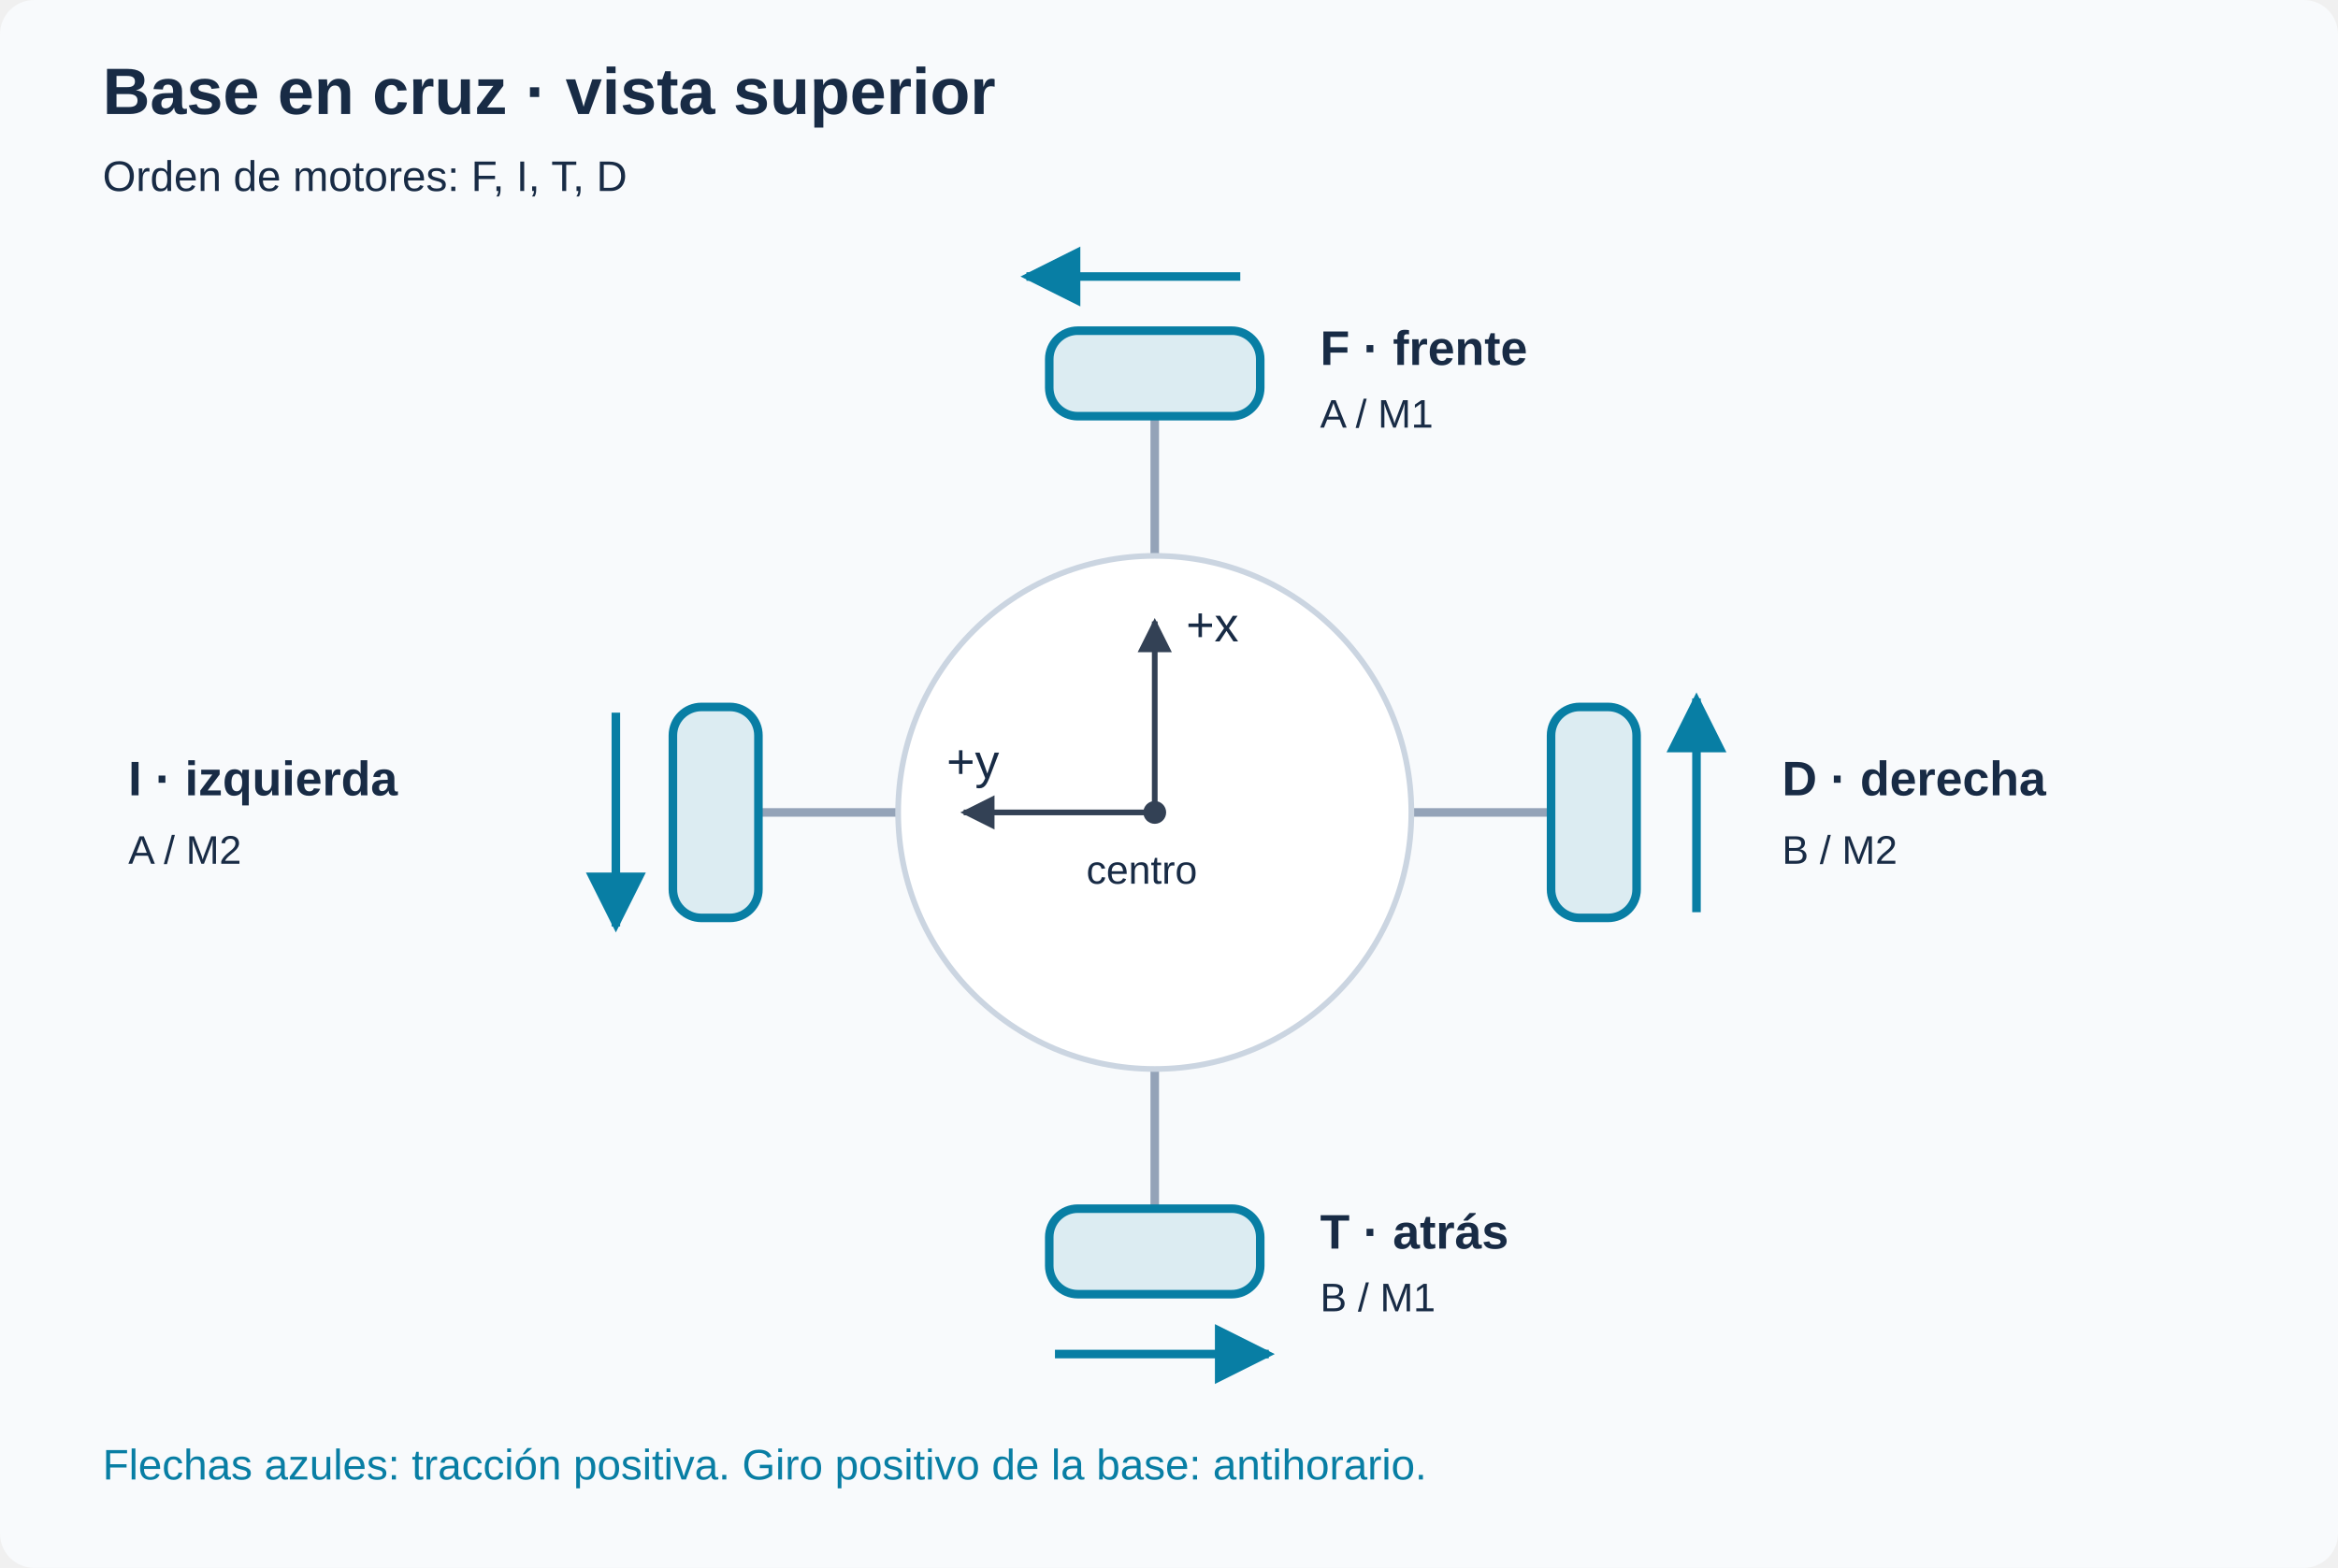
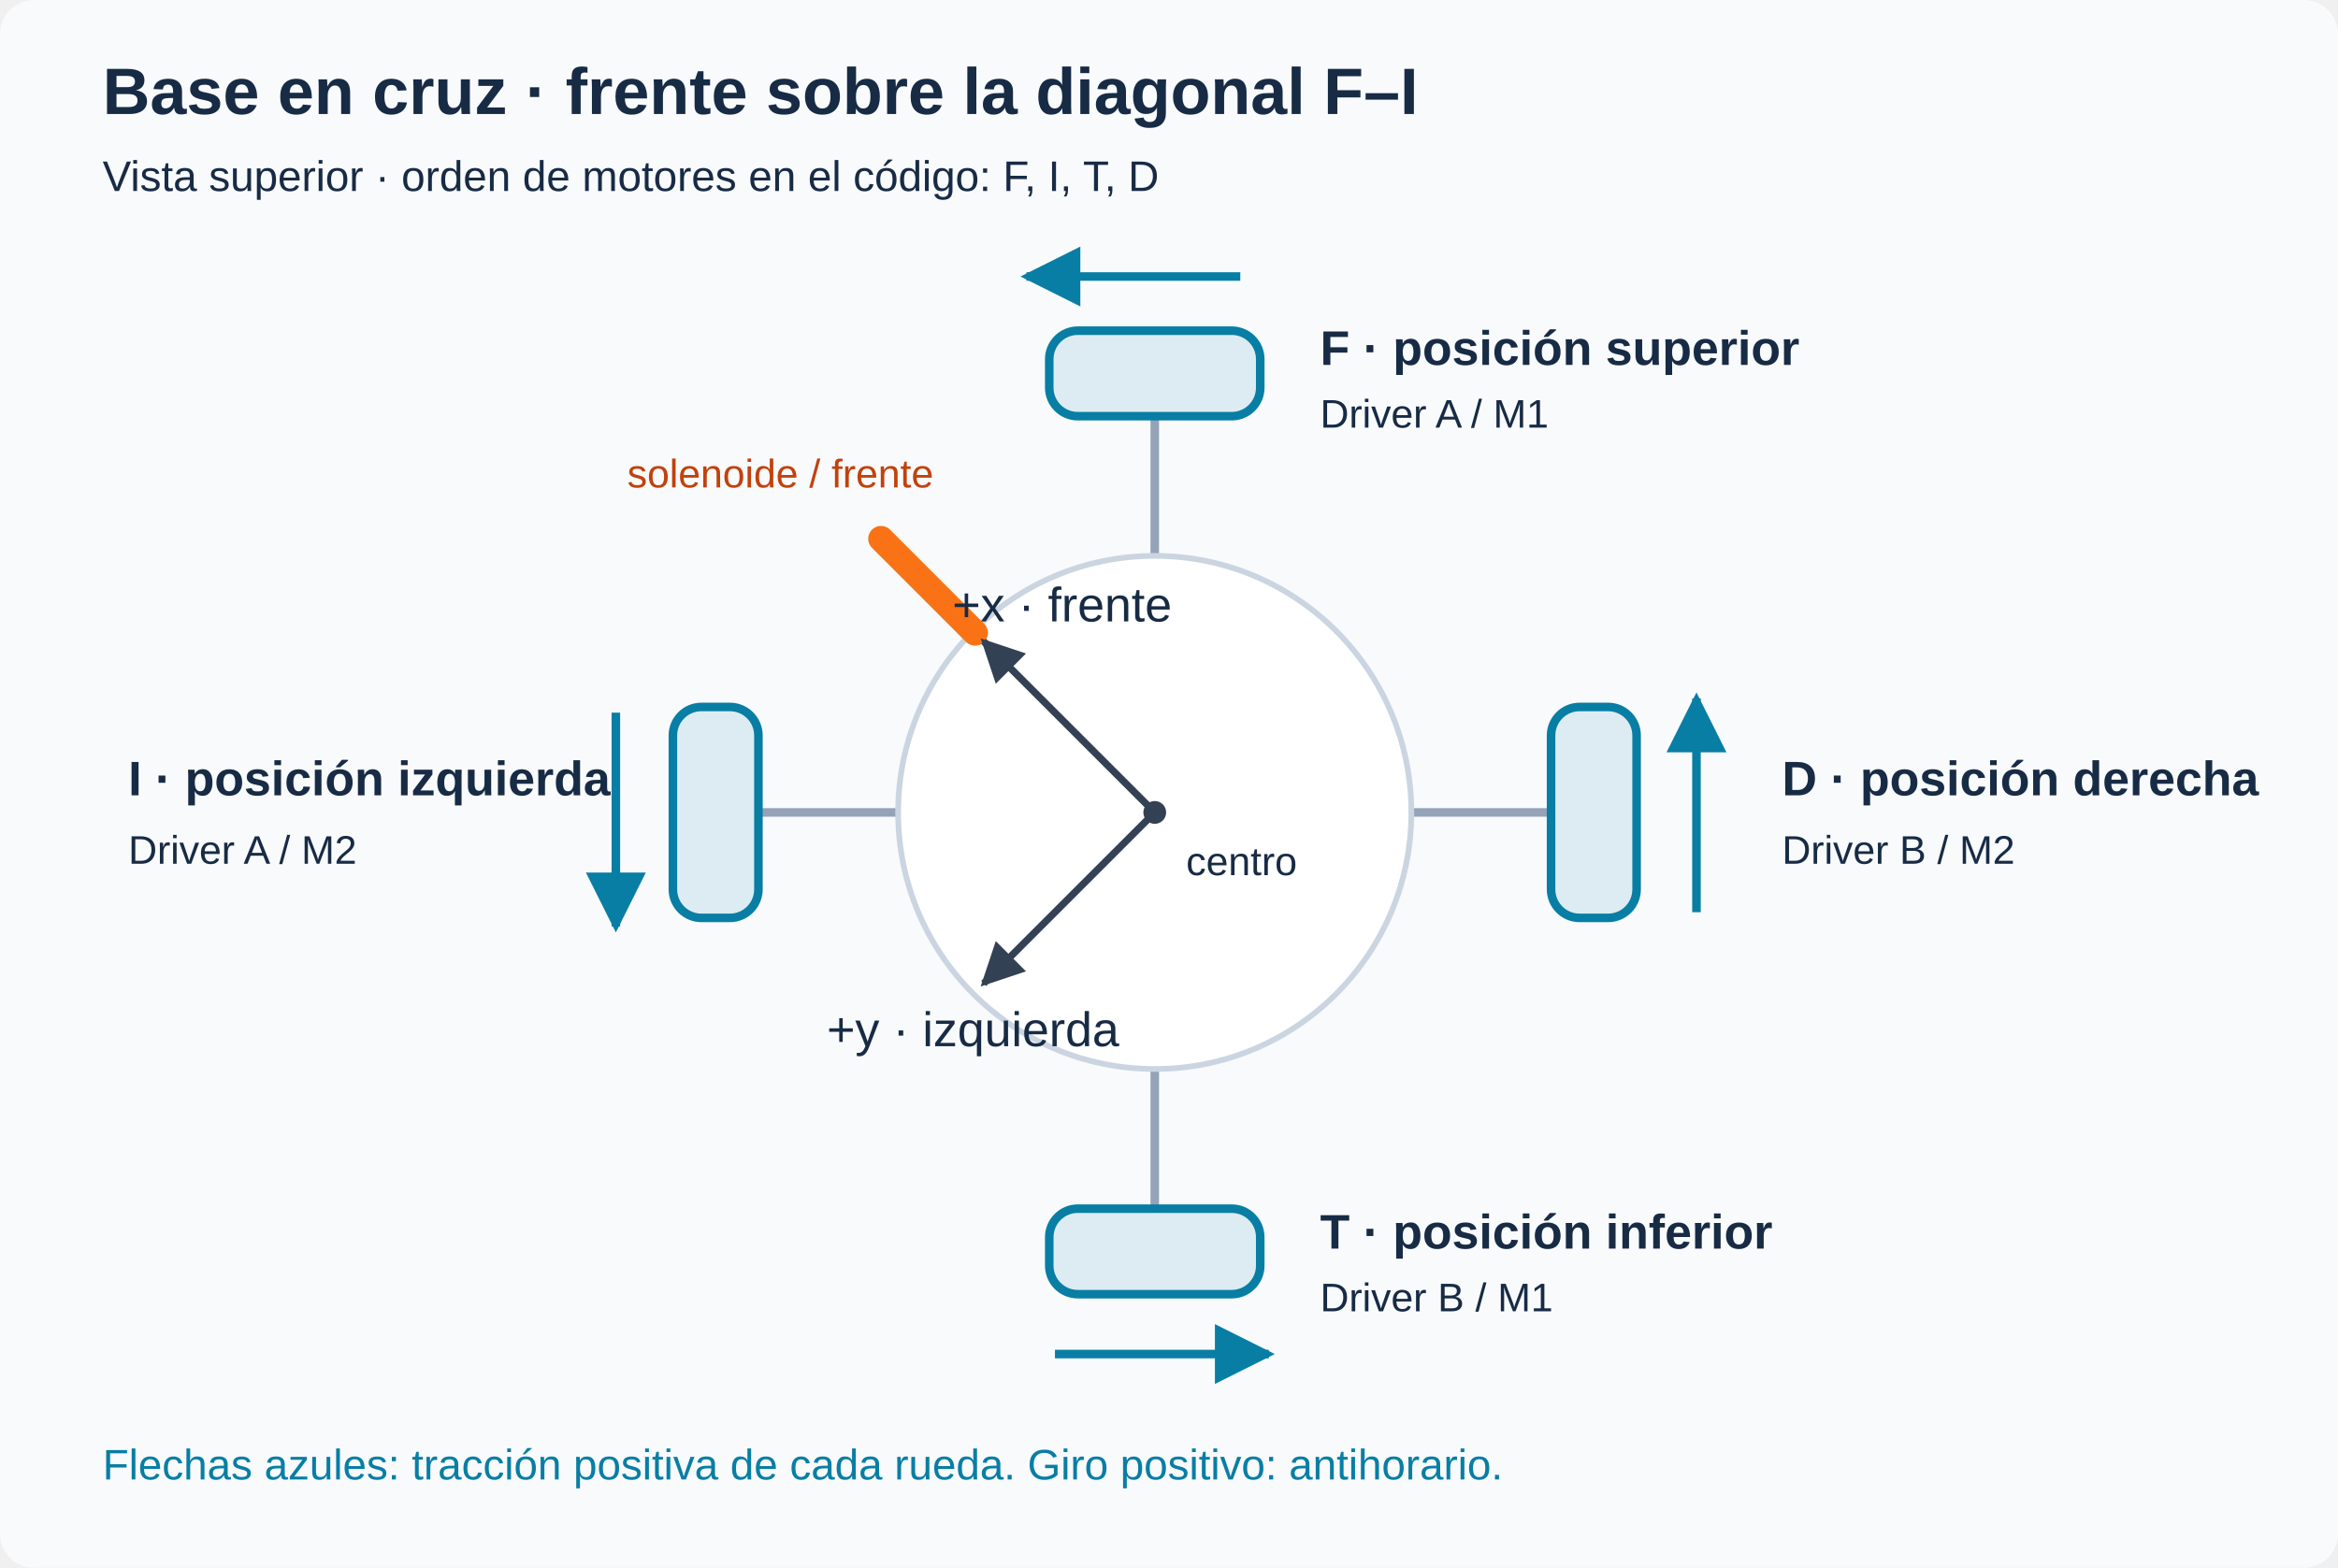
<svg xmlns="http://www.w3.org/2000/svg" width="820" height="550" viewBox="0 0 820 550">
  <defs>
    <marker id="flecha" viewBox="0 0 10 10" refX="9" refY="5" markerWidth="7" markerHeight="7" orient="auto-start-reverse">
      <path d="M0 0L10 5L0 10Z" fill="#087ea4" />
    </marker>
    <marker id="eje" viewBox="0 0 10 10" refX="9" refY="5" markerWidth="6" markerHeight="6" orient="auto">
      <path d="M0 0L10 5L0 10Z" fill="#334155" />
    </marker>
  </defs>
  <rect width="820" height="550" rx="12" fill="#f8fafc" />
  <g font-family="Arial,sans-serif" fill="#182b45">
-     <text x="36" y="40" font-size="23" font-weight="bold">Base en cruz · vista superior</text>
-     <text x="36" y="67" font-size="15">Orden de motores: F, I, T, D</text>
+     <text x="36" y="40" font-size="23" font-weight="bold">Base en cruz · frente sobre la diagonal F–I</text>
+     <text x="36" y="67" font-size="15">Vista superior · orden de motores en el código: F, I, T, D</text>
    <path d="M405 135V435M255 285H555" stroke="#94a3b8" stroke-width="3" />
    <circle cx="405" cy="285" r="90" fill="white" stroke="#cbd5e1" stroke-width="2" />
+     <path d="M342 222L309 189" stroke="#f97316" stroke-width="9" stroke-linecap="round" />
+     <text x="220" y="171" font-size="14" fill="#c2410c">solenoide / frente</text>
    <g fill="#dcecf2" stroke="#087ea4" stroke-width="3">
      <rect x="368" y="116" width="74" height="30" rx="10" />
      <rect x="236" y="248" width="30" height="74" rx="10" />
      <rect x="368" y="424" width="74" height="30" rx="10" />
      <rect x="544" y="248" width="30" height="74" rx="10" />
    </g>
    <g stroke="#087ea4" stroke-width="3" marker-end="url(#flecha)">
      <path d="M435 97H360" />
      <path d="M216 250V325" />
      <path d="M370 475H445" />
      <path d="M595 320V245" />
    </g>
    <g font-size="17" font-weight="bold">
-       <text x="463" y="128">F · frente</text>
-       <text x="463" y="150" font-size="14" font-weight="normal">A / M1</text>
-       <text x="45" y="279">I · izquierda</text>
-       <text x="45" y="303" font-size="14" font-weight="normal">A / M2</text>
-       <text x="463" y="438">T · atrás</text>
-       <text x="463" y="460" font-size="14" font-weight="normal">B / M1</text>
-       <text x="625" y="279">D · derecha</text>
-       <text x="625" y="303" font-size="14" font-weight="normal">B / M2</text>
+       <text x="463" y="128">F · posición superior</text>
+       <text x="463" y="150" font-size="14" font-weight="normal">Driver A / M1</text>
+       <text x="45" y="279">I · posición izquierda</text>
+       <text x="45" y="303" font-size="14" font-weight="normal">Driver A / M2</text>
+       <text x="463" y="438">T · posición inferior</text>
+       <text x="463" y="460" font-size="14" font-weight="normal">Driver B / M1</text>
+       <text x="625" y="279">D · posición derecha</text>
+       <text x="625" y="303" font-size="14" font-weight="normal">Driver B / M2</text>
    </g>
-     <g stroke="#334155" stroke-width="2" marker-end="url(#eje)">
-       <path d="M405 285V218" />
-       <path d="M405 285H338" />
+     <g stroke="#334155" stroke-width="2.5" marker-end="url(#eje)">
+       <path d="M405 285L345 225" />
+       <path d="M405 285L345 345" />
    </g>
    <circle cx="405" cy="285" r="4" fill="#334155" />
-     <text x="416" y="225" font-size="17">+x</text>
-     <text x="332" y="273" font-size="17">+y</text>
-     <text x="381" y="310" font-size="14">centro</text>
-     <text x="36" y="519" font-size="15" fill="#087ea4">Flechas azules: tracción positiva. Giro positivo de la base: antihorario.</text>
+     <text x="334" y="218" font-size="17">+x · frente</text>
+     <text x="290" y="367" font-size="17">+y · izquierda</text>
+     <text x="416" y="307" font-size="14">centro</text>
+     <text x="36" y="519" font-size="15" fill="#087ea4">Flechas azules: tracción positiva de cada rueda. Giro positivo: antihorario.</text>
  </g>
</svg>
